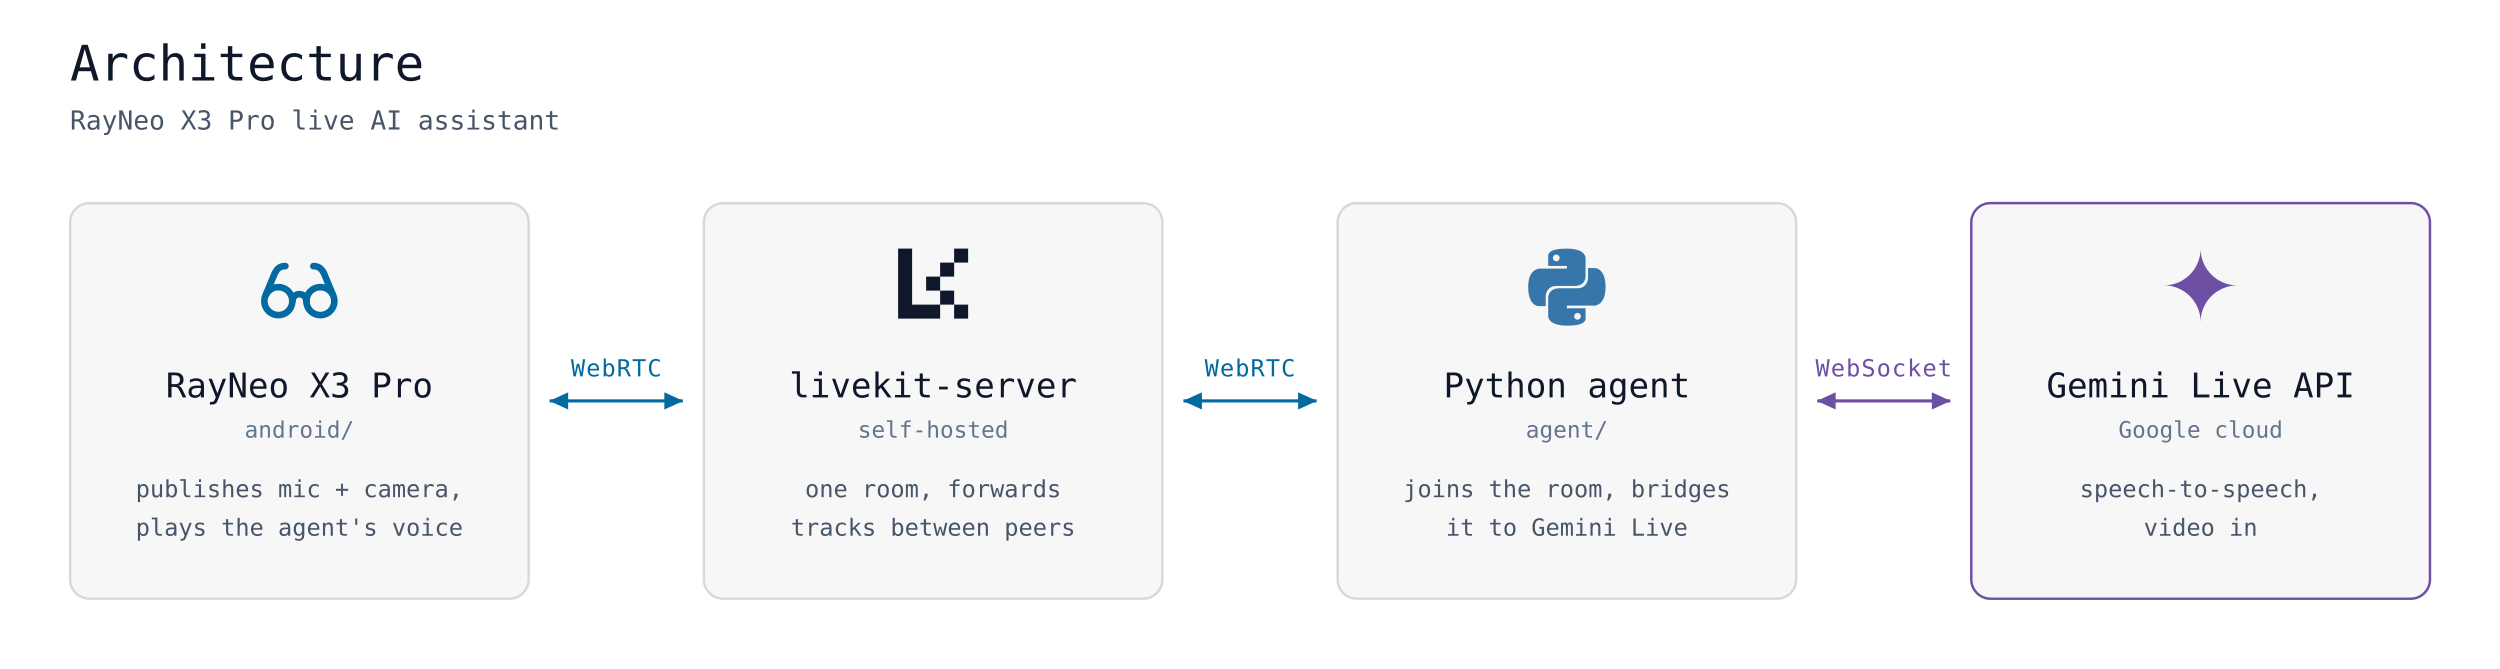
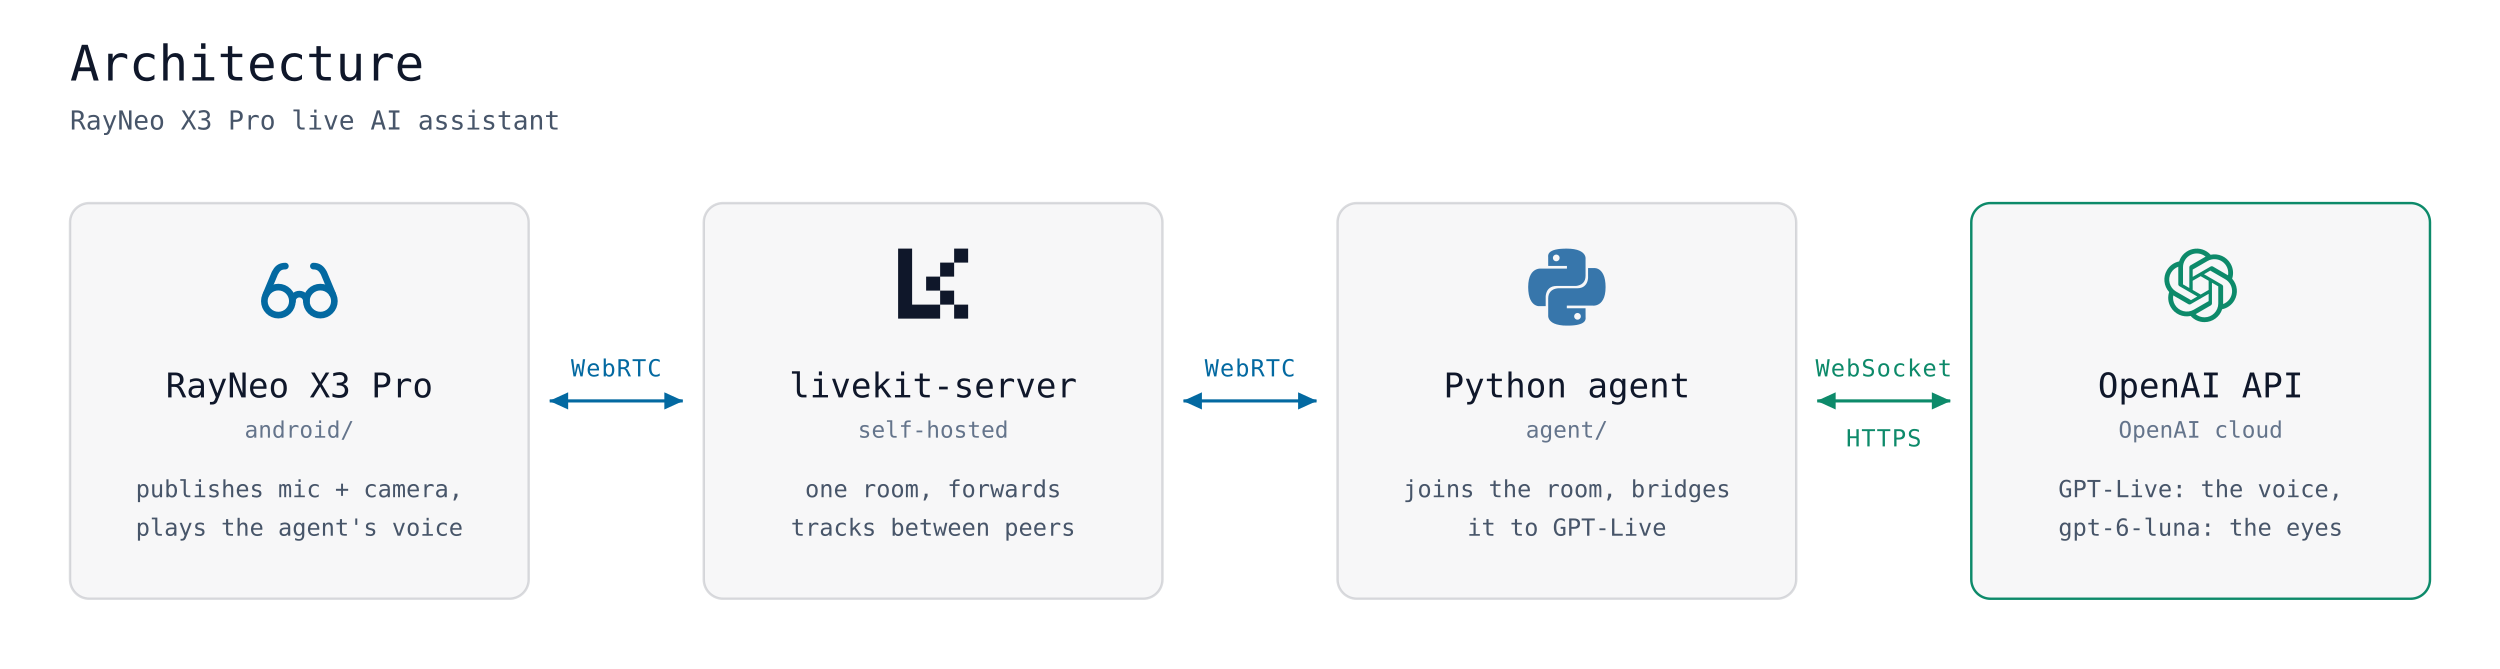
<svg xmlns="http://www.w3.org/2000/svg" width="1428" height="382" viewBox="0 0 1428 382" font-family="JetBrains Mono, Cascadia Mono, Consolas, monospace">
  <defs>
    <marker id="head" viewBox="0 0 10 10" refX="9" refY="5" markerWidth="6.5" markerHeight="6.5" orient="auto-start-reverse">
      <path d="M0 0.8 L9.2 5 L0 9.2 Z" fill="#0369a1" />
    </marker>
    <marker id="headv" viewBox="0 0 10 10" refX="9" refY="5" markerWidth="6.5" markerHeight="6.5" orient="auto-start-reverse">
-       <path d="M0 0.8 L9.2 5 L0 9.2 Z" fill="#6d4fa3" />
+       <path d="M0 0.8 L9.2 5 L0 9.2 Z" fill="#0d8a6a" />
    </marker>
  </defs>
  <text x="40" y="46" font-size="28" fill="#0f172a">Architecture</text>
  <text x="40" y="74" font-size="15" fill="#475569">RayNeo X3 Pro live AI assistant</text>
  <rect x="40" y="116" width="262" height="226" rx="11" fill="#0f172a08" stroke="#0f172a26" stroke-width="1.4" />
  <g transform="translate(147.0,142) scale(2)" fill="none" stroke="#0369a1" stroke-width="1.9" stroke-linecap="round" stroke-linejoin="round">
    <circle cx="6" cy="15" r="4" />
    <circle cx="18" cy="15" r="4" />
    <path d="M14 15a2 2 0 0 0-2-2 2 2 0 0 0-2 2" />
    <path d="M2.5 13 5 7c.7-1.3 1.4-2 3-2" />
    <path d="M21.5 13 19 7c-.7-1.3-1.5-2-3-2" />
  </g>
  <text x="171.0" y="227" font-size="19.5" fill="#0f172a" text-anchor="middle">RayNeo X3 Pro</text>
  <text x="171.0" y="250" font-size="13" fill="#64748b" text-anchor="middle">android/</text>
  <text x="171.0" y="284" font-size="13.5" fill="#475569" text-anchor="middle">publishes mic + camera,</text>
  <text x="171.0" y="306" font-size="13.5" fill="#475569" text-anchor="middle">plays the agent's voice</text>
  <rect x="402" y="116" width="262" height="226" rx="11" fill="#0f172a08" stroke="#0f172a26" stroke-width="1.4" />
  <g transform="translate(513.0,142) scale(1.66667)" fill="#0f172a">
    <path d="M0 0v24h14.4v-4.799h4.8V24H24v-4.8h-4.799v-4.8h-4.8v4.8H4.8V0H0zm14.4 14.4V9.602h4.801V4.8H24V0h-4.8v4.8h-4.8v4.8H9.6v4.8h4.8z" />
  </g>
  <text x="533.0" y="227" font-size="19.5" fill="#0f172a" text-anchor="middle">livekit-server</text>
  <text x="533.0" y="250" font-size="13" fill="#64748b" text-anchor="middle">self-hosted</text>
  <text x="533.0" y="284" font-size="13.5" fill="#475569" text-anchor="middle">one room, forwards</text>
  <text x="533.0" y="306" font-size="13.5" fill="#475569" text-anchor="middle">tracks between peers</text>
  <rect x="764" y="116" width="262" height="226" rx="11" fill="#0f172a08" stroke="#0f172a26" stroke-width="1.4" />
  <g transform="translate(873.0,142) scale(1.83333)" fill="#3776AB">
    <path d="M14.25.18l.9.2.73.26.59.3.45.32.34.34.25.34.16.33.1.3.04.26.02.2-.01.13V8.5l-.05.63-.13.55-.21.46-.26.38-.3.31-.33.25-.35.19-.35.14-.33.1-.3.07-.26.04-.21.02H8.77l-.69.05-.59.14-.5.22-.41.27-.33.32-.27.35-.2.36-.15.37-.1.35-.07.32-.04.27-.02.21v3.06H3.17l-.21-.03-.28-.07-.32-.12-.35-.18-.36-.26-.36-.36-.35-.46-.32-.59-.28-.73-.21-.88-.14-1.05-.05-1.23.06-1.22.16-1.04.24-.87.32-.71.36-.57.4-.44.42-.33.42-.24.4-.16.36-.1.32-.05.24-.01h.16l.06.01h8.16v-.83H6.18l-.01-2.75-.02-.37.05-.34.11-.31.17-.28.25-.26.31-.23.38-.2.44-.18.51-.15.58-.12.64-.1.71-.06.77-.04.84-.02 1.27.05zm-6.3 1.98l-.23.33-.08.41.08.41.23.34.33.22.41.09.41-.09.33-.22.23-.34.08-.41-.08-.41-.23-.33-.33-.22-.41-.09-.41.09zm13.09 3.95l.28.06.32.12.35.18.36.27.36.35.35.47.32.59.28.73.21.88.14 1.04.05 1.23-.06 1.23-.16 1.04-.24.86-.32.71-.36.57-.4.45-.42.33-.42.24-.4.16-.36.09-.32.05-.24.02-.16-.01h-8.22v.82h5.84l.01 2.76.02.36-.05.34-.11.31-.17.29-.25.25-.31.24-.38.2-.44.17-.51.15-.58.13-.64.09-.71.07-.77.04-.84.01-1.27-.04-1.07-.14-.9-.2-.73-.25-.59-.3-.45-.33-.34-.34-.25-.34-.16-.33-.1-.3-.04-.25-.02-.2.01-.13v-5.34l.05-.64.13-.54.21-.46.26-.38.3-.32.33-.24.35-.2.35-.14.33-.1.3-.06.26-.04.21-.02.13-.01h5.84l.69-.05.59-.14.5-.21.41-.28.33-.32.27-.35.2-.36.15-.36.1-.35.07-.32.04-.28.02-.21V6.07h2.09l.14.01zm-6.47 14.25l-.23.33-.08.41.08.41.23.33.33.23.41.08.41-.08.33-.23.23-.33.08-.41-.08-.41-.23-.33-.33-.23-.41-.08-.41.08z" />
  </g>
  <text x="895.0" y="227" font-size="19.5" fill="#0f172a" text-anchor="middle">Python agent</text>
  <text x="895.0" y="250" font-size="13" fill="#64748b" text-anchor="middle">agent/</text>
  <text x="895.0" y="284" font-size="13.5" fill="#475569" text-anchor="middle">joins the room, bridges</text>
-   <text x="895.0" y="306" font-size="13.5" fill="#475569" text-anchor="middle">it to Gemini Live</text>
-   <rect x="1126" y="116" width="262" height="226" rx="11" fill="#0f172a08" stroke="#6d4fa3" stroke-width="1.4" />
-   <g transform="translate(1236.0,142) scale(1.75)" fill="#6d4fa3">
-     <path d="M11.04 19.32Q12 21.51 12 24q0-2.49.93-4.68.96-2.19 2.58-3.81t3.81-2.55Q21.51 12 24 12q-2.49 0-4.68-.93a12.3 12.3 0 0 1-3.81-2.58 12.3 12.3 0 0 1-2.58-3.81Q12 2.49 12 0q0 2.49-.96 4.68-.93 2.19-2.55 3.81a12.3 12.3 0 0 1-3.81 2.58Q2.49 12 0 12q2.49 0 4.68.96 2.19.93 3.81 2.55t2.55 3.81" />
+   <text x="895.0" y="306" font-size="13.5" fill="#475569" text-anchor="middle">it to GPT-Live</text>
+   <rect x="1126" y="116" width="262" height="226" rx="11" fill="#0f172a08" stroke="#0d8a6a" stroke-width="1.4" />
+   <g transform="translate(1236.0,142) scale(1.75)" fill="#0d8a6a">
+     <path d="M22.282 9.821a5.985 5.985 0 0 0-.516-4.911 6.046 6.046 0 0 0-6.51-2.9A6.065 6.065 0 0 0 4.981 4.182a5.985 5.985 0 0 0-3.998 2.9 6.046 6.046 0 0 0 .743 7.097 5.98 5.98 0 0 0 .511 4.911 6.051 6.051 0 0 0 6.515 2.9A5.985 5.985 0 0 0 13.26 24a6.056 6.056 0 0 0 5.772-4.206 5.989 5.989 0 0 0 3.998-2.9 6.056 6.056 0 0 0-.748-7.073zm-9.022 12.608a4.476 4.476 0 0 1-2.876-1.041l.142-.08 4.778-2.758a.795.795 0 0 0 .393-.681v-6.737l2.02 1.169a.071.071 0 0 1 .038.052v5.583a4.504 4.504 0 0 1-4.495 4.494zm-9.661-4.125a4.471 4.471 0 0 1-.535-3.014l.142.085 4.783 2.758a.771.771 0 0 0 .781 0l5.843-3.369v2.332a.08.08 0 0 1-.033.061L9.74 19.95a4.499 4.499 0 0 1-6.141-1.646zM2.341 7.896a4.485 4.485 0 0 1 2.365-1.973V11.6a.766.766 0 0 0 .388.676l5.814 3.354-2.02 1.169a.076.076 0 0 1-.071 0l-4.83-2.787A4.504 4.504 0 0 1 2.341 7.872zm16.596 3.856L13.104 8.364 15.119 7.2a.076.076 0 0 1 .071 0l4.83 2.791a4.494 4.494 0 0 1-.676 8.104v-5.677a.79.79 0 0 0-.407-.667zm2.011-3.023l-.142-.085-4.774-2.782a.776.776 0 0 0-.785 0L9.409 9.23V6.897a.066.066 0 0 1 .028-.061l4.83-2.787a4.499 4.499 0 0 1 6.68 4.66zM8.306 12.863l-2.02-1.164a.08.08 0 0 1-.038-.057V6.074a4.499 4.499 0 0 1 7.376-3.454l-.142.081L8.704 5.459a.795.795 0 0 0-.393.681zm1.098-2.365l2.602-1.5 2.607 1.5v2.999l-2.597 1.5-2.607-1.5Z" />
  </g>
-   <text x="1257.0" y="227" font-size="19.5" fill="#0f172a" text-anchor="middle">Gemini Live API</text>
-   <text x="1257.0" y="250" font-size="13" fill="#64748b" text-anchor="middle">Google cloud</text>
-   <text x="1257.0" y="284" font-size="13.5" fill="#475569" text-anchor="middle">speech-to-speech,</text>
-   <text x="1257.0" y="306" font-size="13.5" fill="#475569" text-anchor="middle">video in</text>
+   <text x="1257.0" y="227" font-size="19.5" fill="#0f172a" text-anchor="middle">OpenAI API</text>
+   <text x="1257.0" y="250" font-size="13" fill="#64748b" text-anchor="middle">OpenAI cloud</text>
+   <text x="1257.0" y="284" font-size="13.5" fill="#475569" text-anchor="middle">GPT-Live: the voice,</text>
+   <text x="1257.0" y="306" font-size="13.5" fill="#475569" text-anchor="middle">gpt-6-luna: the eyes</text>
  <line x1="314" y1="229.0" x2="390" y2="229.0" stroke="#0369a1" stroke-width="1.8" marker-start="url(#head)" marker-end="url(#head)" />
  <text x="352.0" y="215.0" font-size="13.5" letter-spacing="0.6" fill="#0369a1" text-anchor="middle">WebRTC</text>
  <line x1="676" y1="229.0" x2="752" y2="229.0" stroke="#0369a1" stroke-width="1.8" marker-start="url(#head)" marker-end="url(#head)" />
  <text x="714.0" y="215.0" font-size="13.5" letter-spacing="0.6" fill="#0369a1" text-anchor="middle">WebRTC</text>
-   <line x1="1038" y1="229.0" x2="1114" y2="229.0" stroke="#6d4fa3" stroke-width="1.8" marker-start="url(#headv)" marker-end="url(#headv)" />
-   <text x="1076.0" y="215.0" font-size="13.5" letter-spacing="0.6" fill="#6d4fa3" text-anchor="middle">WebSocket</text>
+   <line x1="1038" y1="229.0" x2="1114" y2="229.0" stroke="#0d8a6a" stroke-width="1.8" marker-start="url(#headv)" marker-end="url(#headv)" />
+   <text x="1076.0" y="215.0" font-size="13.5" letter-spacing="0.6" fill="#0d8a6a" text-anchor="middle">WebSocket</text>
+   <text x="1076.0" y="255.0" font-size="13.5" letter-spacing="0.6" fill="#0d8a6a" text-anchor="middle">HTTPS</text>
</svg>
